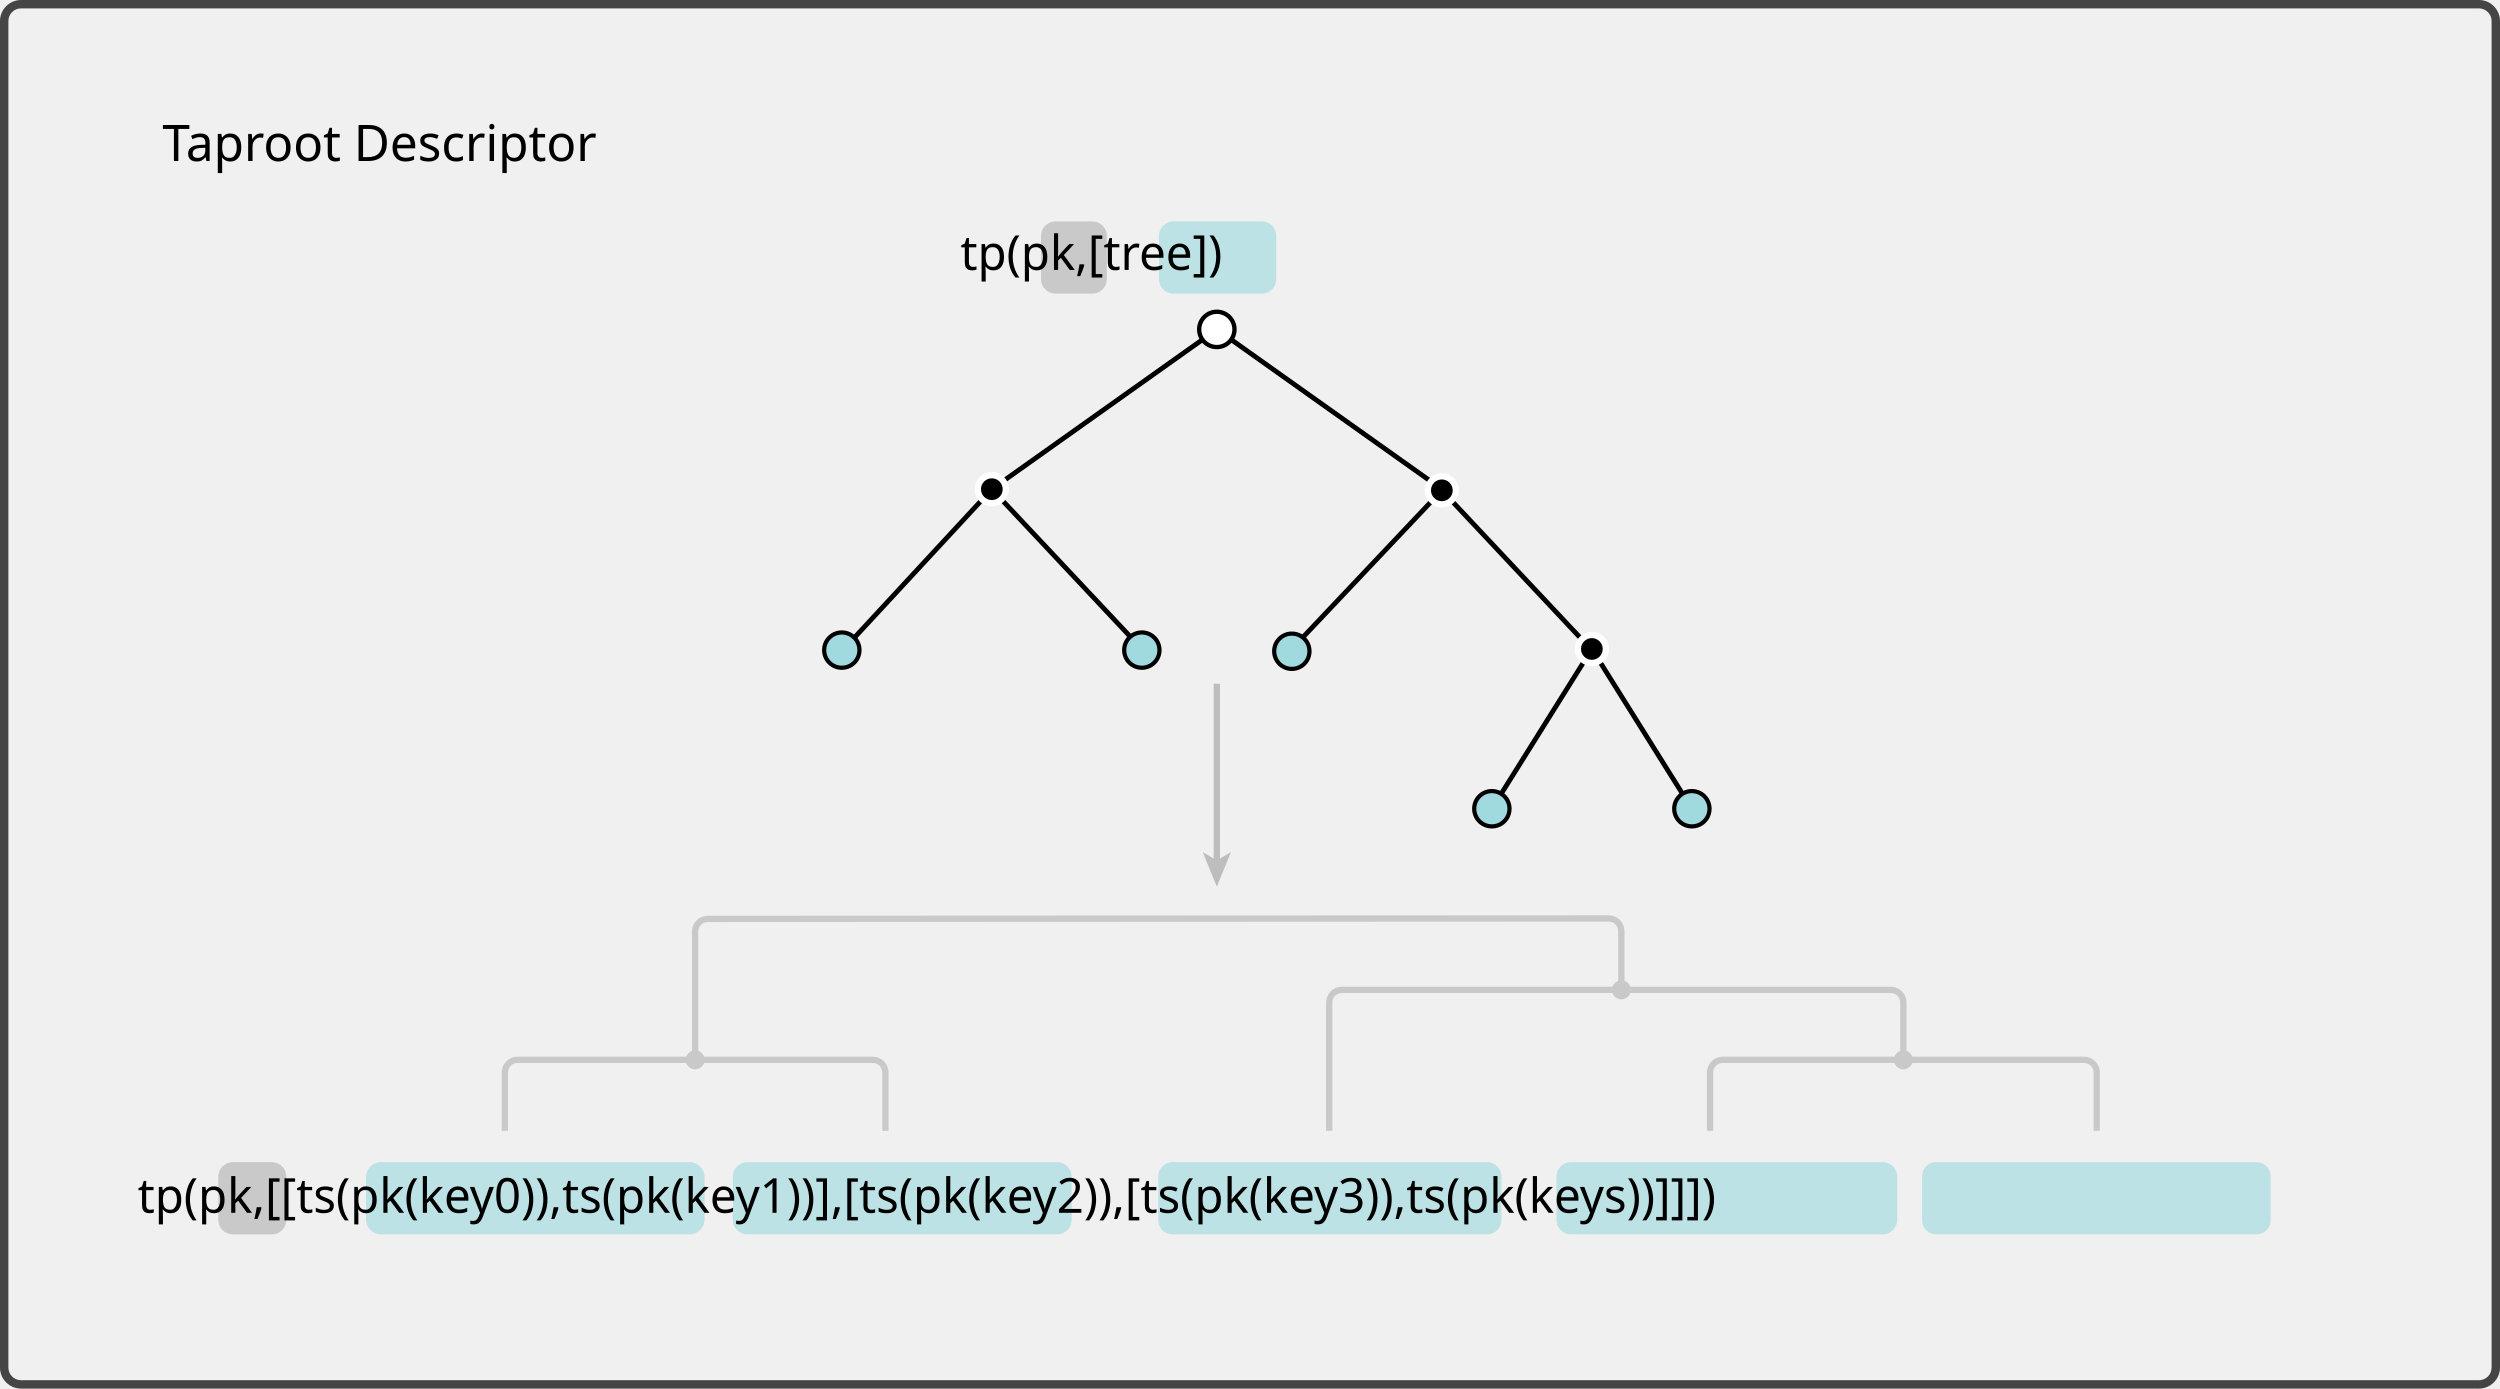
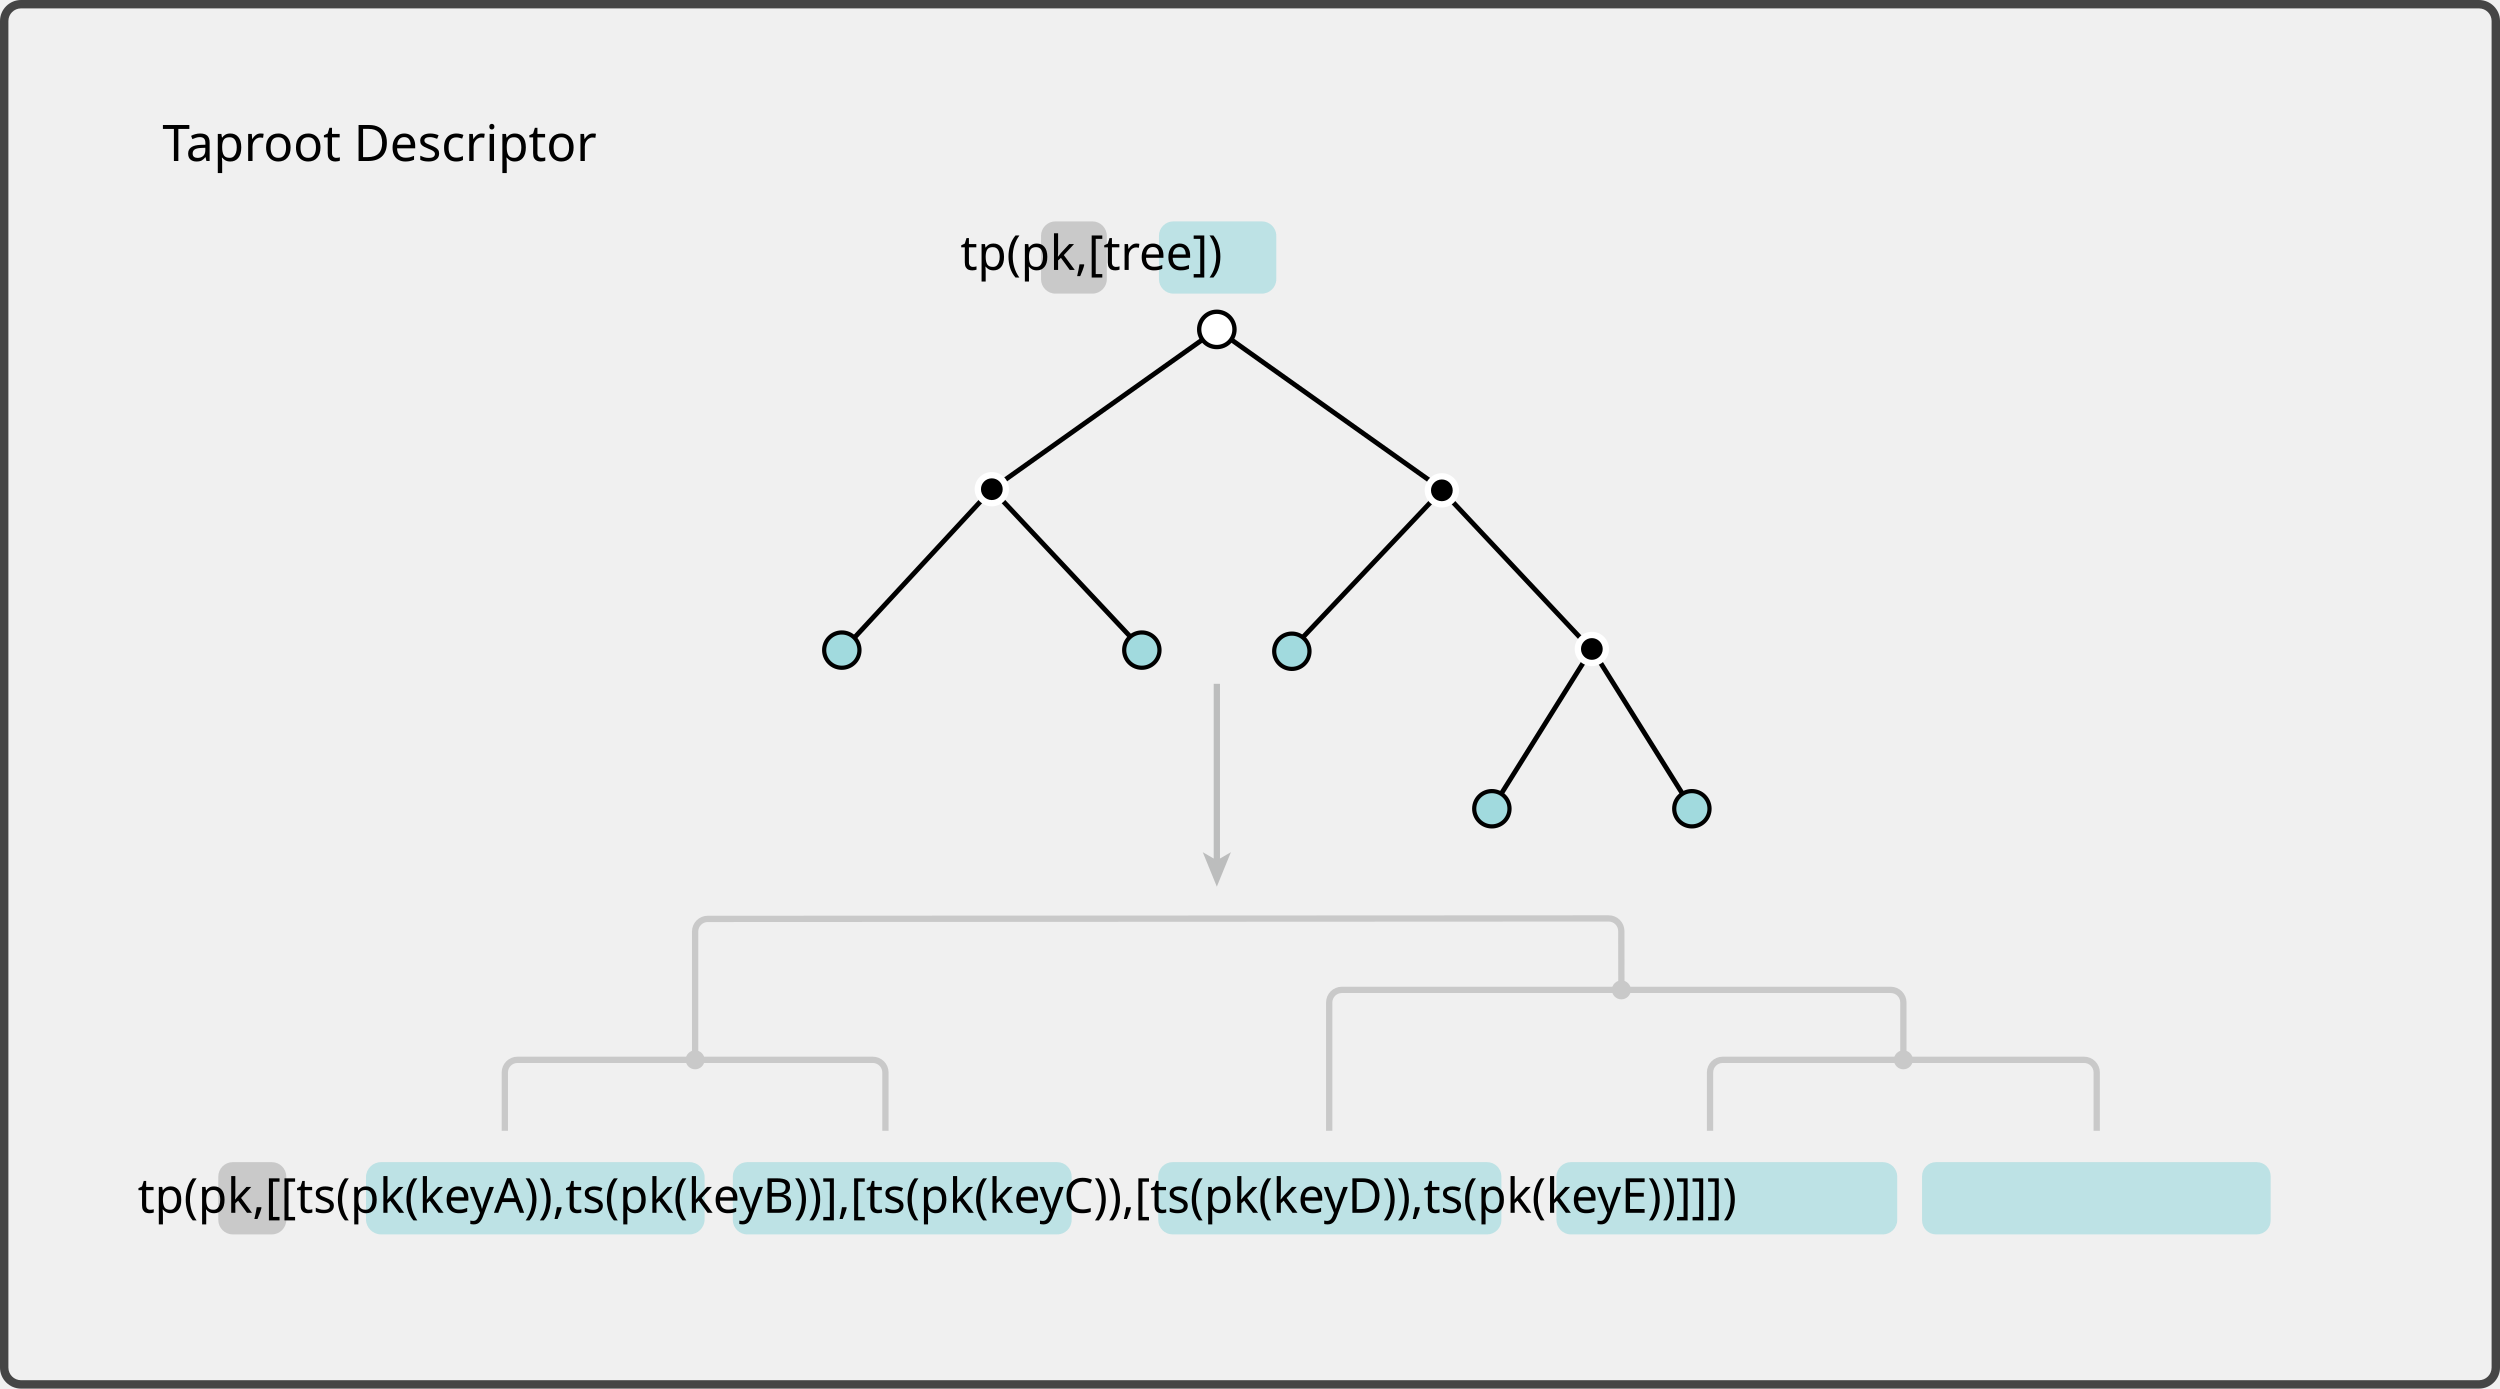
- <svg xmlns="http://www.w3.org/2000/svg" version="1.1" id="Tapscript_Variants" x="0px" y="0px" width="595.28px" height="330.643px" viewBox="0 0 595.28 330.643" enable-background="new 0 0 595.28 330.643" xml:space="preserve">
+ <svg xmlns="http://www.w3.org/2000/svg" version="1.1" id="Tapscript_Variants" x="0px" y="0px" width="595.279px" height="330.643px" viewBox="0 0 595.279 330.643" enable-background="new 0 0 595.279 330.643" xml:space="preserve">
  <g>
-     <path fill="#C9C9C9" d="M263.544,66.487c0,1.886-1.543,3.429-3.429,3.429h-8.803c-1.886,0-3.429-1.543-3.429-3.429V56.144   c0-1.886,1.543-3.429,3.429-3.429h8.803c1.886,0,3.429,1.543,3.429,3.429V66.487z" />
+     <path fill="#C9C9C9" d="M263.544,66.487c0,1.887-1.543,3.43-3.429,3.43h-8.804c-1.886,0-3.429-1.543-3.429-3.43V56.144   c0-1.886,1.543-3.429,3.429-3.429h8.804c1.886,0,3.429,1.543,3.429,3.429V66.487z" />
  </g>
  <g opacity="0.65">
-     <path fill="#A1DADE" d="M303.897,66.487c0,1.886-1.543,3.429-3.429,3.429h-21.076c-1.886,0-3.429-1.543-3.429-3.429V56.144   c0-1.886,1.543-3.429,3.429-3.429h21.076c1.886,0,3.429,1.543,3.429,3.429V66.487z" />
+     <path fill="#A1DADE" d="M303.897,66.487c0,1.887-1.543,3.43-3.429,3.43h-21.076c-1.886,0-3.429-1.543-3.429-3.43V56.144   c0-1.886,1.543-3.429,3.429-3.429h21.076c1.886,0,3.429,1.543,3.429,3.429V66.487z" />
  </g>
  <g opacity="0.65">
-     <path fill="#A1DADE" d="M167.774,290.347c0,1.967-1.609,3.576-3.576,3.576H90.724c-1.967,0-3.576-1.609-3.576-3.576v-10.049   c0-1.967,1.609-3.577,3.576-3.577h73.475c1.967,0,3.576,1.609,3.576,3.577V290.347z" />
+     <path fill="#A1DADE" d="M167.774,290.347c0,1.967-1.608,3.576-3.576,3.576H90.724c-1.967,0-3.576-1.609-3.576-3.576v-10.049   c0-1.967,1.609-3.577,3.576-3.577h73.476c1.967,0,3.575,1.609,3.575,3.577L167.774,290.347L167.774,290.347z" />
  </g>
  <g>
-     <path fill="#C9C9C9" d="M68.167,290.494c0,1.886-1.543,3.429-3.429,3.429H55.41c-1.886,0-3.429-1.543-3.429-3.429V280.15   c0-1.886,1.543-3.429,3.429-3.429h9.327c1.886,0,3.429,1.543,3.429,3.429V290.494z" />
+     <path fill="#C9C9C9" d="M68.167,290.494c0,1.886-1.543,3.429-3.43,3.429H55.41c-1.887,0-3.43-1.543-3.43-3.429V280.15   c0-1.886,1.543-3.429,3.43-3.429h9.326c1.887,0,3.43,1.543,3.43,3.429L68.167,290.494L68.167,290.494z" />
  </g>
  <g opacity="0.65">
-     <path fill="#A1DADE" d="M255.167,290.494c0,1.886-1.543,3.429-3.429,3.429H177.92c-1.886,0-3.429-1.543-3.429-3.429V280.15   c0-1.886,1.543-3.429,3.429-3.429h73.817c1.886,0,3.429,1.543,3.429,3.429V290.494z" />
+     <path fill="#A1DADE" d="M255.167,290.494c0,1.886-1.543,3.429-3.43,3.429H177.92c-1.886,0-3.429-1.543-3.429-3.429V280.15   c0-1.886,1.543-3.429,3.429-3.429h73.816c1.887,0,3.43,1.543,3.43,3.429L255.167,290.494L255.167,290.494z" />
  </g>
  <g opacity="0.65">
-     <path fill="#A1DADE" d="M357.5,290.52c0,1.872-1.531,3.403-3.403,3.403h-74.9c-1.872,0-3.403-1.531-3.403-3.403v-10.396   c0-1.872,1.531-3.403,3.403-3.403h74.9c1.872,0,3.403,1.531,3.403,3.403V290.52z" />
+     <path fill="#A1DADE" d="M357.5,290.52c0,1.872-1.531,3.403-3.403,3.403h-74.9c-1.871,0-3.402-1.531-3.402-3.403v-10.396   c0-1.872,1.531-3.403,3.402-3.403h74.9c1.872,0,3.403,1.531,3.403,3.403V290.52z" />
  </g>
  <g opacity="0.65">
-     <path fill="#A1DADE" d="M451.75,290.494c0,1.886-1.543,3.429-3.429,3.429h-74.283c-1.886,0-3.429-1.543-3.429-3.429V280.15   c0-1.886,1.543-3.429,3.429-3.429h74.283c1.886,0,3.429,1.543,3.429,3.429V290.494z" />
+     <path fill="#A1DADE" d="M451.75,290.494c0,1.886-1.544,3.429-3.43,3.429h-74.282c-1.887,0-3.43-1.543-3.43-3.429V280.15   c0-1.886,1.543-3.429,3.43-3.429h74.282c1.886,0,3.43,1.543,3.43,3.429V290.494z" />
  </g>
  <g opacity="0.65">
-     <path fill="#A1DADE" d="M540.667,290.61c0,1.822-1.491,3.312-3.312,3.312h-76.375c-1.821,0-3.312-1.491-3.312-3.312v-10.577   c0-1.822,1.491-3.312,3.312-3.312h76.375c1.821,0,3.312,1.491,3.312,3.312V290.61z" />
+     <path fill="#A1DADE" d="M540.666,290.61c0,1.822-1.49,3.312-3.312,3.312H460.98c-1.821,0-3.312-1.491-3.312-3.312v-10.576   c0-1.822,1.49-3.312,3.312-3.312h76.375c1.821,0,3.312,1.491,3.312,3.312V290.61z" />
  </g>
  <line fill="none" stroke="#000000" stroke-width="1.159" stroke-miterlimit="10" x1="289.742" y1="78.437" x2="236.166" y2="116.483" />
  <line fill="none" stroke="#000000" stroke-width="1.159" stroke-miterlimit="10" x1="236.166" y1="116.483" x2="200.446" y2="155.071" />
  <line fill="none" stroke="#000000" stroke-width="1.159" stroke-miterlimit="10" x1="289.742" y1="78.437" x2="343.321" y2="116.483" />
  <line fill="none" stroke="#000000" stroke-width="1.159" stroke-miterlimit="10" x1="236.166" y1="116.483" x2="271.885" y2="154.528" />
  <line fill="none" stroke="#000000" stroke-width="1.159" stroke-miterlimit="10" x1="343.321" y1="116.753" x2="307.602" y2="154.528" />
  <line fill="none" stroke="#000000" stroke-width="1.159" stroke-miterlimit="10" x1="343.321" y1="116.753" x2="379.04" y2="154.799" />
  <line fill="none" stroke="#000000" stroke-width="1.159" stroke-miterlimit="10" x1="379.04" y1="154.528" x2="355.228" y2="192.574" />
  <line fill="none" stroke="#000000" stroke-width="1.159" stroke-miterlimit="10" x1="379.04" y1="154.528" x2="402.853" y2="192.574" />
  <g>
    <rect x="32.422" y="29.333" fill="none" width="139.51" height="18.325" />
-     <text transform="matrix(0.9799 0 0 1 38.6694 38.3335)" font-family="'RobotoMono-Bold'" font-size="12">Taproot Descriptor</text>
+     <text transform="matrix(0.9799 0 0 1 38.6687 38.3333)" font-family="'RobotoMono-Bold'" font-size="12">Taproot Descriptor</text>
  </g>
  <g>
-     <path fill="none" stroke="#C9C9C9" stroke-width="1.5" stroke-miterlimit="10" d="M499.25,269.256v-13.899c0-1.65-1.35-3-3-3   h-86.07c-1.65,0-3,1.35-3,3v13.899" />
+     <path fill="none" stroke="#C9C9C9" stroke-width="1.5" stroke-miterlimit="10" d="M499.25,269.256v-13.899c0-1.649-1.351-3-3-3   h-86.07c-1.65,0-3,1.351-3,3v13.899" />
  </g>
  <g>
-     <path fill="none" stroke="#C9C9C9" stroke-width="1.5" stroke-miterlimit="10" d="M386.07,235.587l-0.018-13.899   c-0.002-1.65-1.354-3-3.004-2.999l-214.531,0.111c-1.65,0.001-3,1.352-3,3.001v30.555" />
+     <path fill="none" stroke="#C9C9C9" stroke-width="1.5" stroke-miterlimit="10" d="M386.07,235.587l-0.018-13.899   c-0.002-1.649-1.354-3-3.004-2.999L168.517,218.8c-1.649,0.001-3,1.352-3,3.001v30.555" />
  </g>
  <g>
-     <path fill="none" stroke="#C9C9C9" stroke-width="1.5" stroke-miterlimit="10" d="M453.215,252.6v-13.899c0-1.65-1.35-3-3-3H319.5   c-1.65,0-3,1.35-3,3v30.555" />
+     <path fill="none" stroke="#C9C9C9" stroke-width="1.5" stroke-miterlimit="10" d="M453.215,252.6v-13.898c0-1.65-1.351-3-3-3H319.5   c-1.65,0-3,1.35-3,3v30.555" />
  </g>
  <g>
-     <path fill="none" stroke="#C9C9C9" stroke-width="1.5" stroke-miterlimit="10" d="M210.829,269.256v-13.899c0-1.65-1.35-3-3-3   h-84.623c-1.65,0-3,1.35-3,3v13.899" />
+     <path fill="none" stroke="#C9C9C9" stroke-width="1.5" stroke-miterlimit="10" d="M210.829,269.256v-13.899c0-1.649-1.351-3-3-3   h-84.623c-1.65,0-3,1.351-3,3v13.899" />
  </g>
  <g>
-     <rect x="15.515" y="280.152" fill="none" width="568.766" height="19.303" />
-     <text transform="matrix(0.9799 0 0 1 32.7827 288.7773)" font-family="'RobotoMono-Bold'" font-size="11.5">tp(pk,[[ts(pk(key0)),ts(pk(key1))],[ts(pk(key2)),[ts(pk(key3)),ts(pk(keys))]]])</text>
+     <rect x="15.515" y="280.152" fill="none" width="568.766" height="19.304" />
+     <text transform="matrix(0.9799 0 0 1 32.782 288.7766)" font-family="'RobotoMono-Bold'" font-size="11.5">tp(pk,[[ts(pk(keyA)),ts(pk(keyB))],[ts(pk(keyC)),[ts(pk(keyD)),ts(pk(keyE))]]])</text>
  </g>
  <circle fill="#C9C9C9" cx="165.518" cy="252.357" r="2.257" />
  <circle fill="#C9C9C9" cx="453.215" cy="252.357" r="2.257" />
  <g>
    <rect x="220.991" y="55.646" fill="none" width="103.312" height="14.604" />
-     <text transform="matrix(0.9799 0 0 1 228.6914 64.2715)" font-family="'RobotoMono-Bold'" font-size="11.5">tp(pk,[tree])</text>
+     <text transform="matrix(0.9799 0 0 1 228.6907 64.2708)" font-family="'RobotoMono-Bold'" font-size="11.5">tp(pk,[tree])</text>
  </g>
  <circle fill="#A1DADE" stroke="#000000" stroke-miterlimit="10" cx="200.446" cy="154.799" r="4.203" />
  <g>
    <path d="M236.166,119.82c-1.84,0-3.337-1.497-3.337-3.337s1.497-3.336,3.337-3.336s3.337,1.497,3.337,3.336   S238.006,119.82,236.166,119.82z" />
-     <path fill="#FFFFFF" d="M236.166,113.896c1.429,0,2.587,1.158,2.587,2.586c0,1.429-1.158,2.587-2.587,2.587   s-2.587-1.158-2.587-2.587C233.579,115.055,234.737,113.896,236.166,113.896 M236.166,112.396c-2.253,0-4.087,1.833-4.087,4.086   s1.833,4.087,4.087,4.087s4.087-1.833,4.087-4.087S238.419,112.396,236.166,112.396L236.166,112.396z" />
+     <path fill="#FFFFFF" d="M236.166,113.896c1.429,0,2.587,1.158,2.587,2.586c0,1.43-1.158,2.587-2.587,2.587   c-1.43,0-2.587-1.157-2.587-2.587C233.579,115.055,234.737,113.896,236.166,113.896 M236.166,112.396   c-2.253,0-4.087,1.833-4.087,4.086s1.833,4.087,4.087,4.087s4.087-1.833,4.087-4.087S238.419,112.396,236.166,112.396   L236.166,112.396z" />
  </g>
  <g>
-     <path d="M343.321,120.09c-1.84,0-3.337-1.497-3.337-3.337s1.497-3.336,3.337-3.336s3.337,1.497,3.337,3.336   S345.161,120.09,343.321,120.09z" />
-     <path fill="#FFFFFF" d="M343.321,114.167c1.429,0,2.587,1.158,2.587,2.586c0,1.429-1.158,2.587-2.587,2.587   s-2.587-1.158-2.587-2.587C340.734,115.325,341.893,114.167,343.321,114.167 M343.321,112.667c-2.254,0-4.087,1.833-4.087,4.086   s1.833,4.087,4.087,4.087s4.087-1.833,4.087-4.087S345.575,112.667,343.321,112.667L343.321,112.667z" />
+     <path d="M343.321,120.09c-1.84,0-3.337-1.497-3.337-3.337s1.497-3.336,3.337-3.336c1.841,0,3.338,1.497,3.338,3.336   S345.161,120.09,343.321,120.09z" />
+     <path fill="#FFFFFF" d="M343.321,114.167c1.43,0,2.588,1.158,2.588,2.586c0,1.429-1.158,2.587-2.588,2.587   c-1.429,0-2.587-1.158-2.587-2.587C340.734,115.325,341.893,114.167,343.321,114.167 M343.321,112.667   c-2.254,0-4.087,1.833-4.087,4.086s1.833,4.087,4.087,4.087c2.255,0,4.088-1.833,4.088-4.087S345.575,112.667,343.321,112.667   L343.321,112.667z" />
  </g>
  <g>
-     <path d="M379.04,157.865c-1.84,0-3.337-1.497-3.337-3.337s1.497-3.336,3.337-3.336s3.337,1.497,3.337,3.336   S380.88,157.865,379.04,157.865z" />
-     <path fill="#FFFFFF" d="M379.04,151.941c1.429,0,2.587,1.158,2.587,2.586c0,1.429-1.158,2.587-2.587,2.587   s-2.587-1.158-2.587-2.587C376.453,153.1,377.611,151.941,379.04,151.941 M379.04,150.441c-2.254,0-4.087,1.833-4.087,4.086   s1.833,4.087,4.087,4.087s4.087-1.833,4.087-4.087S381.294,150.441,379.04,150.441L379.04,150.441z" />
+     <path d="M379.04,157.865c-1.84,0-3.337-1.496-3.337-3.337c0-1.84,1.497-3.336,3.337-3.336s3.337,1.497,3.337,3.336   C382.377,156.367,380.88,157.865,379.04,157.865z" />
+     <path fill="#FFFFFF" d="M379.04,151.941c1.429,0,2.587,1.158,2.587,2.586c0,1.43-1.158,2.587-2.587,2.587   c-1.43,0-2.587-1.157-2.587-2.587C376.453,153.1,377.611,151.941,379.04,151.941 M379.04,150.441c-2.254,0-4.087,1.833-4.087,4.086   s1.833,4.087,4.087,4.087s4.087-1.833,4.087-4.087S381.294,150.441,379.04,150.441L379.04,150.441z" />
  </g>
  <circle fill="#A1DADE" stroke="#000000" stroke-miterlimit="10" cx="271.885" cy="154.799" r="4.203" />
  <circle fill="#A1DADE" stroke="#000000" stroke-miterlimit="10" cx="307.602" cy="155.07" r="4.203" />
  <circle fill="#A1DADE" stroke="#000000" stroke-miterlimit="10" cx="355.229" cy="192.573" r="4.203" />
  <circle fill="#A1DADE" stroke="#000000" stroke-miterlimit="10" cx="402.853" cy="192.573" r="4.203" />
  <circle fill="#FFFFFF" stroke="#000000" stroke-width="1.035" stroke-miterlimit="10" cx="289.742" cy="78.436" r="4.204" />
  <g opacity="0.55">
    <g>
      <line fill="none" stroke="#929393" stroke-width="1.5" stroke-miterlimit="10" x1="289.742" y1="162.821" x2="289.742" y2="205.296" />
      <g>
        <polygon fill="#929393" points="289.742,211.121 286.388,202.913 289.742,204.86 293.095,202.913    " />
      </g>
    </g>
  </g>
  <circle fill="#C9C9C9" cx="386.07" cy="235.701" r="2.257" />
  <g>
-     <path fill="#454545" d="M590.28,2c1.654,0,3,1.346,3,3v320.643c0,1.654-1.346,3-3,3H5c-1.654,0-3-1.346-3-3V5c0-1.654,1.346-3,3-3   H590.28 M590.28,0H5C2.25,0,0,2.25,0,5v320.643c0,2.75,2.25,5,5,5h585.28c2.75,0,5-2.25,5-5V5C595.28,2.25,593.03,0,590.28,0   L590.28,0z" />
+     <path fill="#454545" d="M590.28,2c1.654,0,3,1.346,3,3v320.643c0,1.654-1.346,3-3,3H5c-1.654,0-3-1.346-3-3V5c0-1.654,1.346-3,3-3   H590.28 M590.28,0H5C2.25,0,0,2.25,0,5v320.643c0,2.75,2.25,5,5,5H590.28c2.75,0,5-2.25,5-5V5C595.28,2.25,593.03,0,590.28,0   L590.28,0z" />
  </g>
</svg>
